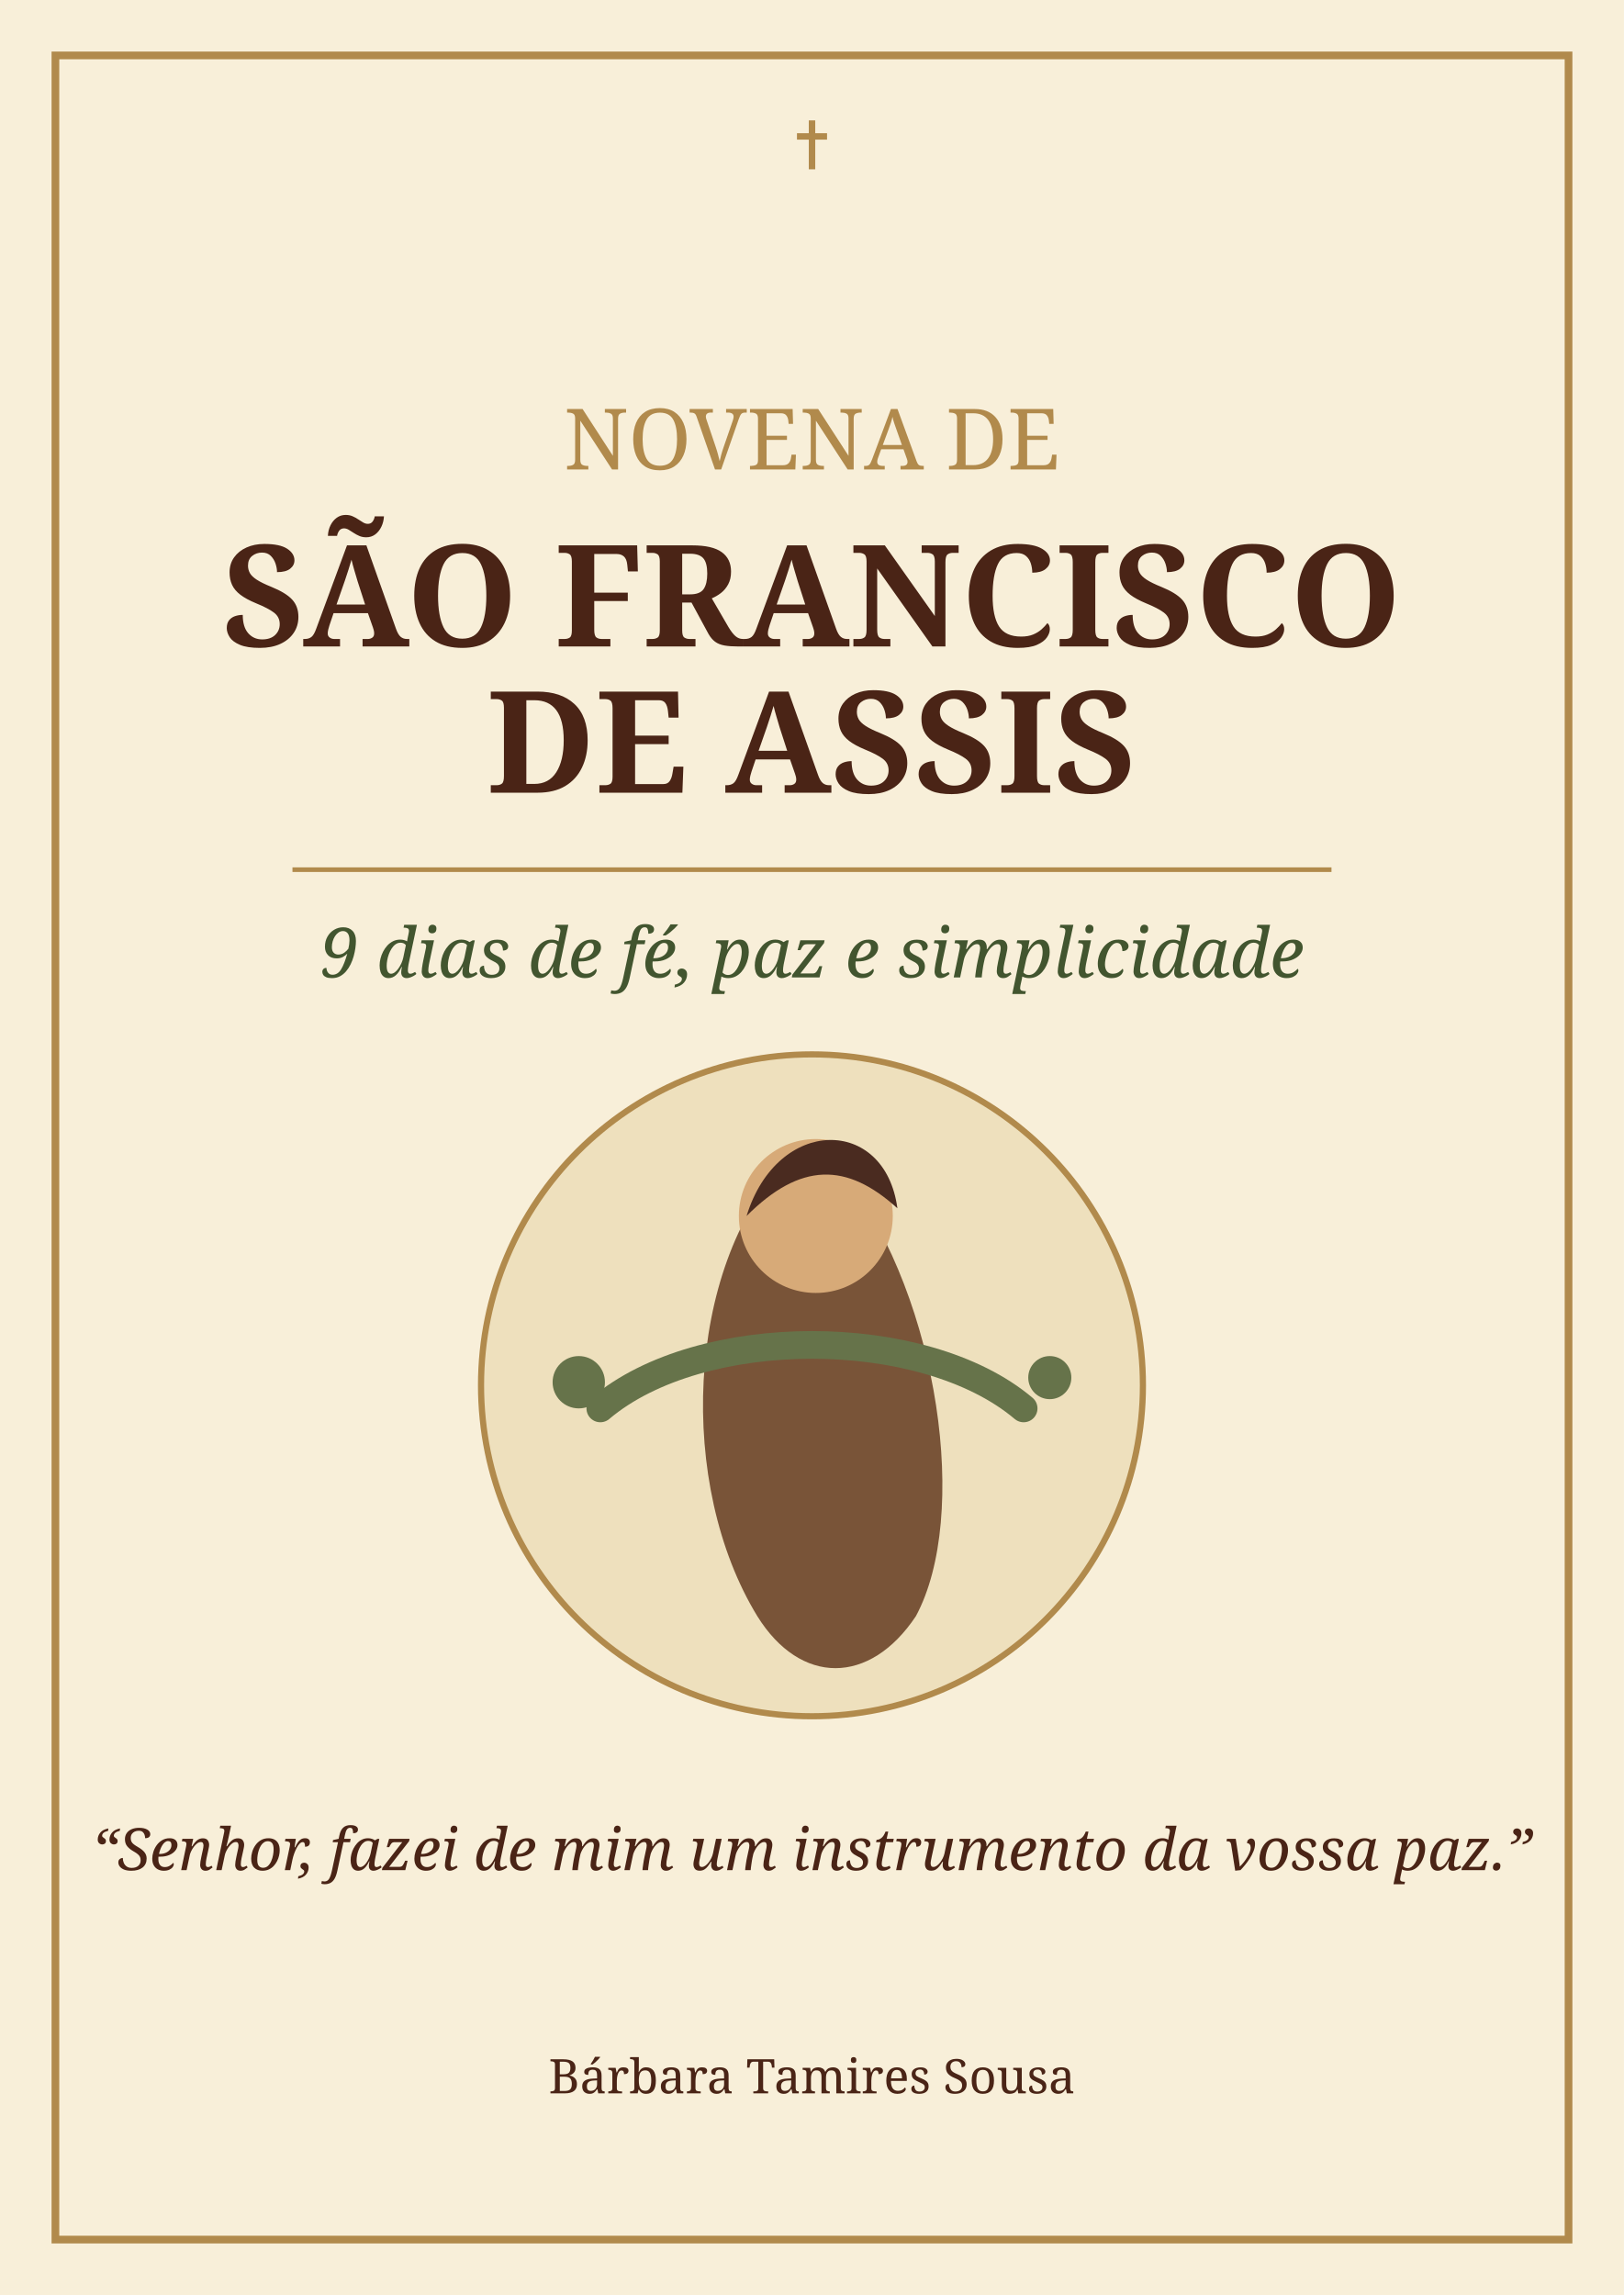
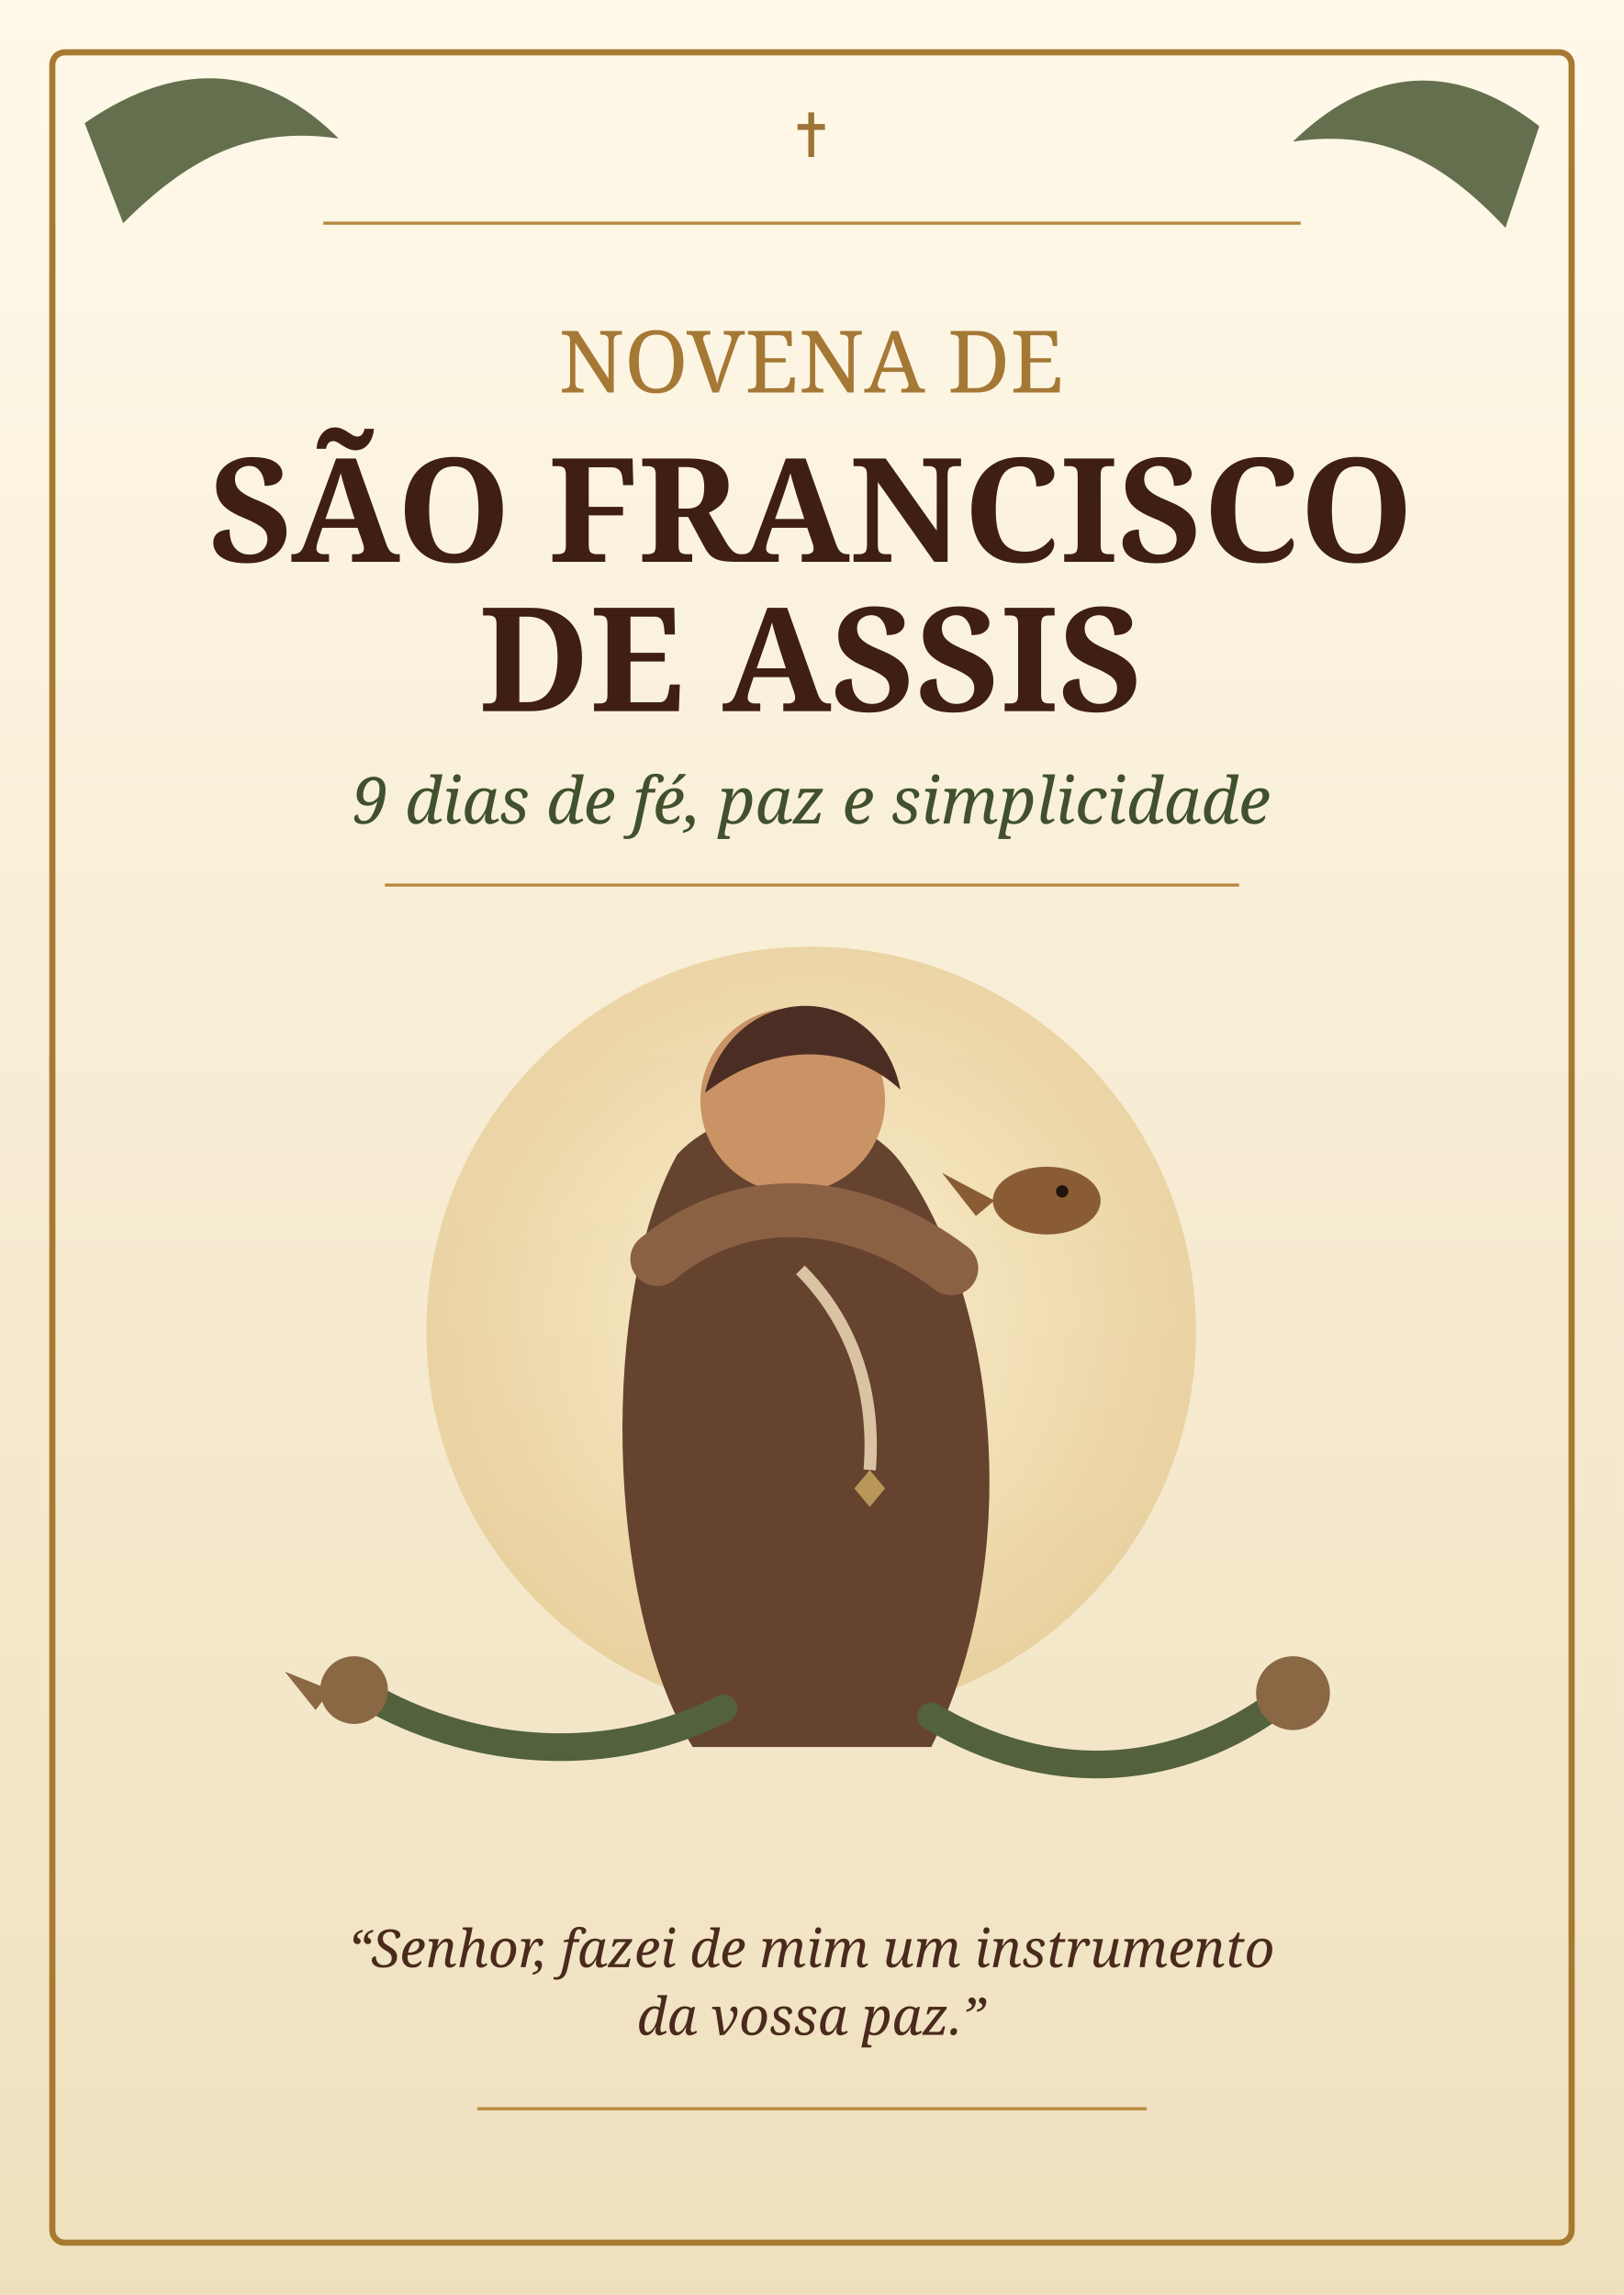
<svg xmlns="http://www.w3.org/2000/svg" width="1055" height="1491" viewBox="0 0 1055 1491">
-   <rect width="1055" height="1491" fill="#f8efd9" />
-   <rect x="36" y="36" width="983" height="1419" fill="none" stroke="#b18a4c" stroke-width="5" />
-   <text x="527.5" y="110" text-anchor="middle" font-family="Georgia,serif" font-size="46" fill="#b18a4c">✝</text>
-   <text x="527.5" y="305" text-anchor="middle" font-family="Georgia,serif" font-size="55" fill="#b18a4c">NOVENA DE</text>
-   <text x="527.5" y="420" text-anchor="middle" font-family="Georgia,serif" font-size="92" font-weight="700" fill="#4a2416">SÃO FRANCISCO</text>
-   <text x="527.5" y="515" text-anchor="middle" font-family="Georgia,serif" font-size="92" font-weight="700" fill="#4a2416">DE ASSIS</text>
-   <line x1="190" y1="565" x2="865" y2="565" stroke="#b18a4c" stroke-width="3" />
-   <text x="527.5" y="635" text-anchor="middle" font-family="Georgia,serif" font-size="45" font-style="italic" fill="#42552f">9 dias de fé, paz e simplicidade</text>
-   <circle cx="527.5" cy="900" r="215" fill="#eee0bd" stroke="#b18a4c" stroke-width="4" />
-   <path d="M510 755 C445 825 440 965 492 1050 C520 1095 565 1095 595 1050 C630 985 610 845 550 765 Z" fill="#795438" />
-   <circle cx="530" cy="790" r="50" fill="#d7aa78" />
-   <path d="M485 790 C505 725 575 725 583 785 C550 755 520 755 485 790" fill="#4a2b20" />
-   <path d="M390 915 C455 860 600 860 665 915" fill="none" stroke="#66734a" stroke-width="18" stroke-linecap="round" />
-   <circle cx="376" cy="898" r="17" fill="#66734a" />
-   <circle cx="682" cy="895" r="14" fill="#66734a" />
-   <text x="527.5" y="1215" text-anchor="middle" font-family="Georgia,serif" font-size="38" font-style="italic" fill="#4a2416">“Senhor, fazei de mim um instrumento da vossa paz.”</text>
-   <text x="527.5" y="1360" text-anchor="middle" font-family="Georgia,serif" font-size="31" fill="#4a2416">Bárbara Tamires Sousa</text>
+   <defs>
+     <linearGradient id="bg" x1="0" y1="0" x2="0" y2="1">
+       <stop stop-color="#fff9ea" />
+       <stop offset="1" stop-color="#efe0bd" />
+     </linearGradient>
+     <radialGradient id="sun">
+       <stop stop-color="#fff4c9" />
+       <stop offset="1" stop-color="#dcb56c" />
+     </radialGradient>
+   </defs>
+   <rect width="1055" height="1491" fill="url(#bg)" />
+   <rect x="34" y="34" width="987" height="1423" rx="8" fill="none" stroke="#a77a32" stroke-width="4" />
+   <path d="M55 80 C120 35 175 45 220 90 C165 82 125 100 80 145" fill="#53613d" opacity=".9" />
+   <path d="M1000 82 C940 35 885 48 840 92 C895 84 935 102 978 148" fill="#53613d" opacity=".9" />
+   <text x="527" y="102" text-anchor="middle" font-family="Georgia,serif" font-size="42" fill="#9d7436">✝</text>
+   <line x1="210" y1="145" x2="845" y2="145" stroke="#b78a41" stroke-width="2" />
+   <text x="527" y="255" text-anchor="middle" font-family="Georgia,serif" font-size="56" fill="#a57835">NOVENA DE</text>
+   <text x="527" y="365" text-anchor="middle" font-family="Georgia,serif" font-size="94" font-weight="700" fill="#3f1e13">SÃO FRANCISCO</text>
+   <text x="527" y="462" text-anchor="middle" font-family="Georgia,serif" font-size="94" font-weight="700" fill="#3f1e13">DE ASSIS</text>
+   <text x="527" y="535" text-anchor="middle" font-family="Georgia,serif" font-size="42" font-style="italic" fill="#40512c">9 dias de fé, paz e simplicidade</text>
+   <line x1="250" y1="575" x2="805" y2="575" stroke="#b78a41" stroke-width="2" />
+   <circle cx="527" cy="865" r="250" fill="url(#sun)" opacity=".45" />
+   <path d="M440 750 C390 840 392 1040 450 1135 L605 1135 C665 1015 650 845 585 755 C555 715 477 710 440 750Z" fill="#65432f" />
+   <circle cx="515" cy="715" r="60" fill="#c99366" />
+   <path d="M458 710 C476 635 570 635 585 708 C555 680 505 674 458 710Z" fill="#4b2d23" />
+   <path d="M427 818 C485 770 560 780 618 824" fill="none" stroke="#8b6144" stroke-width="35" stroke-linecap="round" />
+   <path d="M520 825 C545 850 570 892 565 955" fill="none" stroke="#d9c3a2" stroke-width="8" />
+   <path d="M565 955 l-10 12 10 12 10-12z" fill="#b99758" />
+   <ellipse cx="680" cy="780" rx="35" ry="22" fill="#8a5c34" />
+   <path d="M646 780 l-34 -18 22 28z" fill="#8a5c34" />
+   <circle cx="690" cy="774" r="4" fill="#22150d" />
+   <path d="M470 1110 C395 1148 310 1140 245 1105" fill="none" stroke="#53613d" stroke-width="18" stroke-linecap="round" />
+   <circle cx="230" cy="1098" r="22" fill="#8a6844" />
+   <path d="M215 1098 l-30 -12 20 25z" fill="#8a6844" />
+   <path d="M605 1115 C680 1160 760 1155 825 1110" fill="none" stroke="#53613d" stroke-width="18" stroke-linecap="round" />
+   <circle cx="840" cy="1100" r="24" fill="#8a6844" />
+   <text x="527" y="1278" text-anchor="middle" font-family="Georgia,serif" font-size="34" font-style="italic" fill="#4a2a1c">“Senhor, fazei de mim um instrumento</text>
+   <text x="527" y="1322" text-anchor="middle" font-family="Georgia,serif" font-size="34" font-style="italic" fill="#4a2a1c">da vossa paz.”</text>
+   <line x1="310" y1="1370" x2="745" y2="1370" stroke="#b78a41" stroke-width="2" />
</svg>
